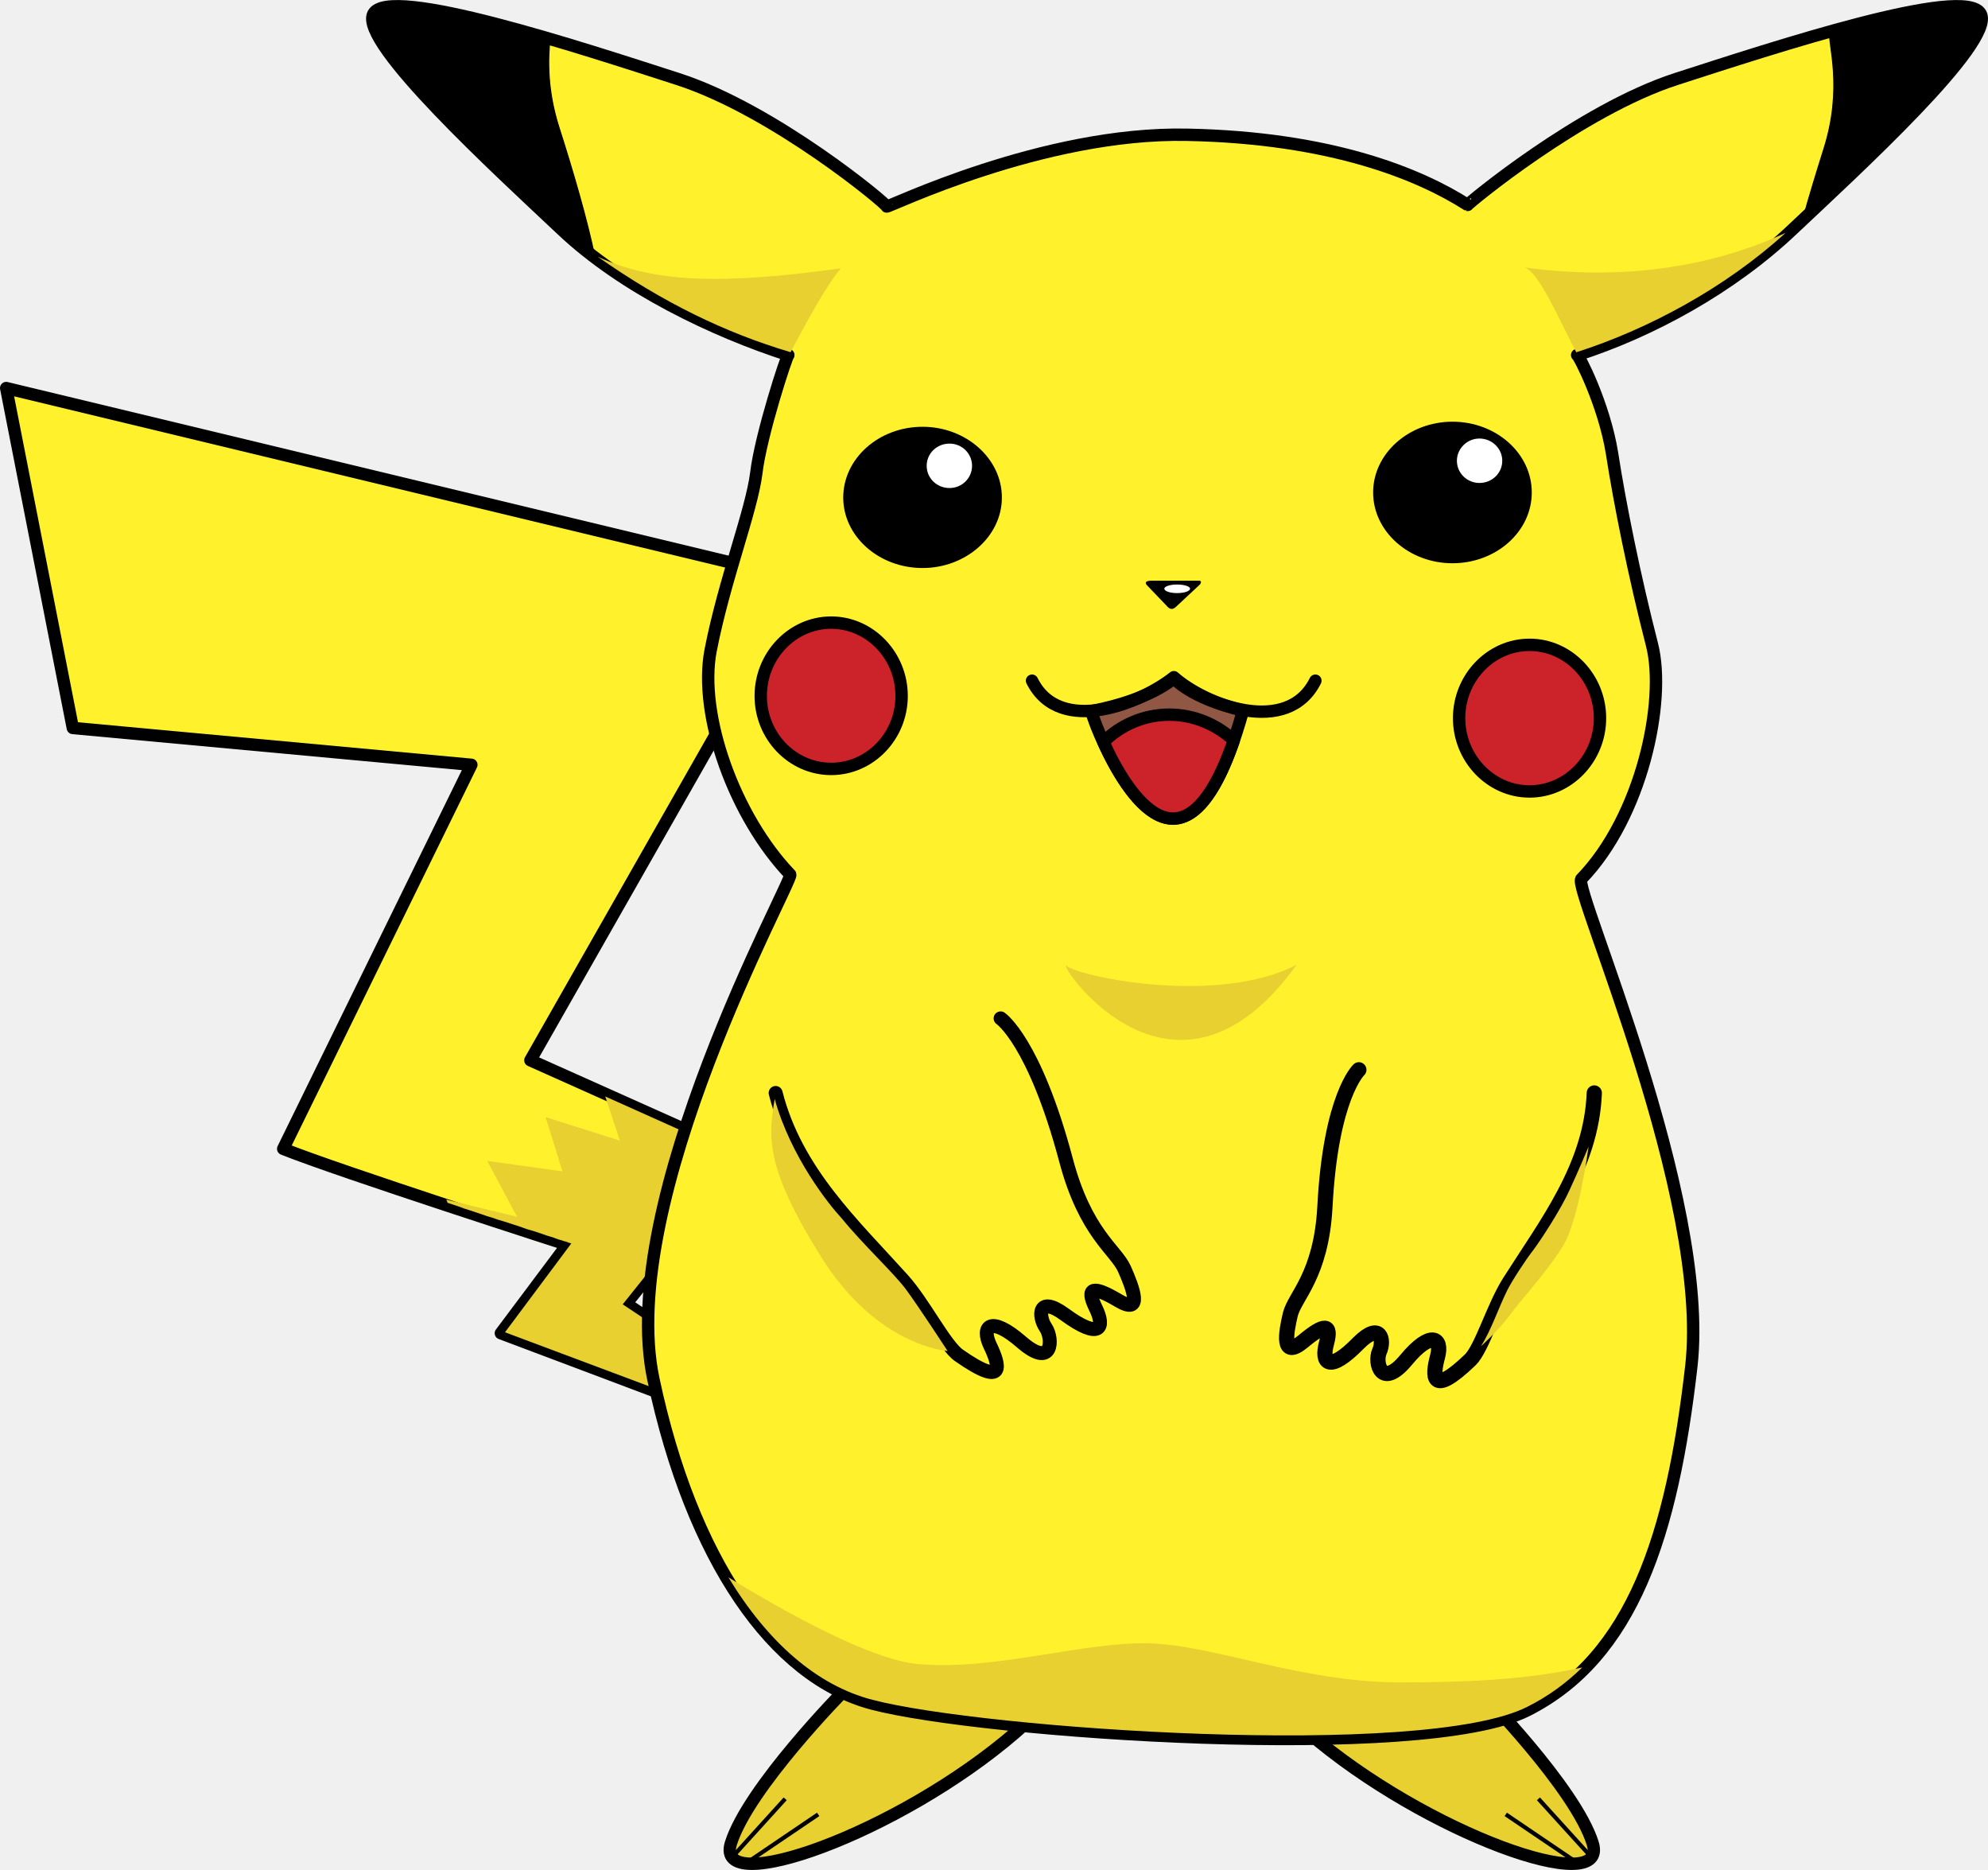
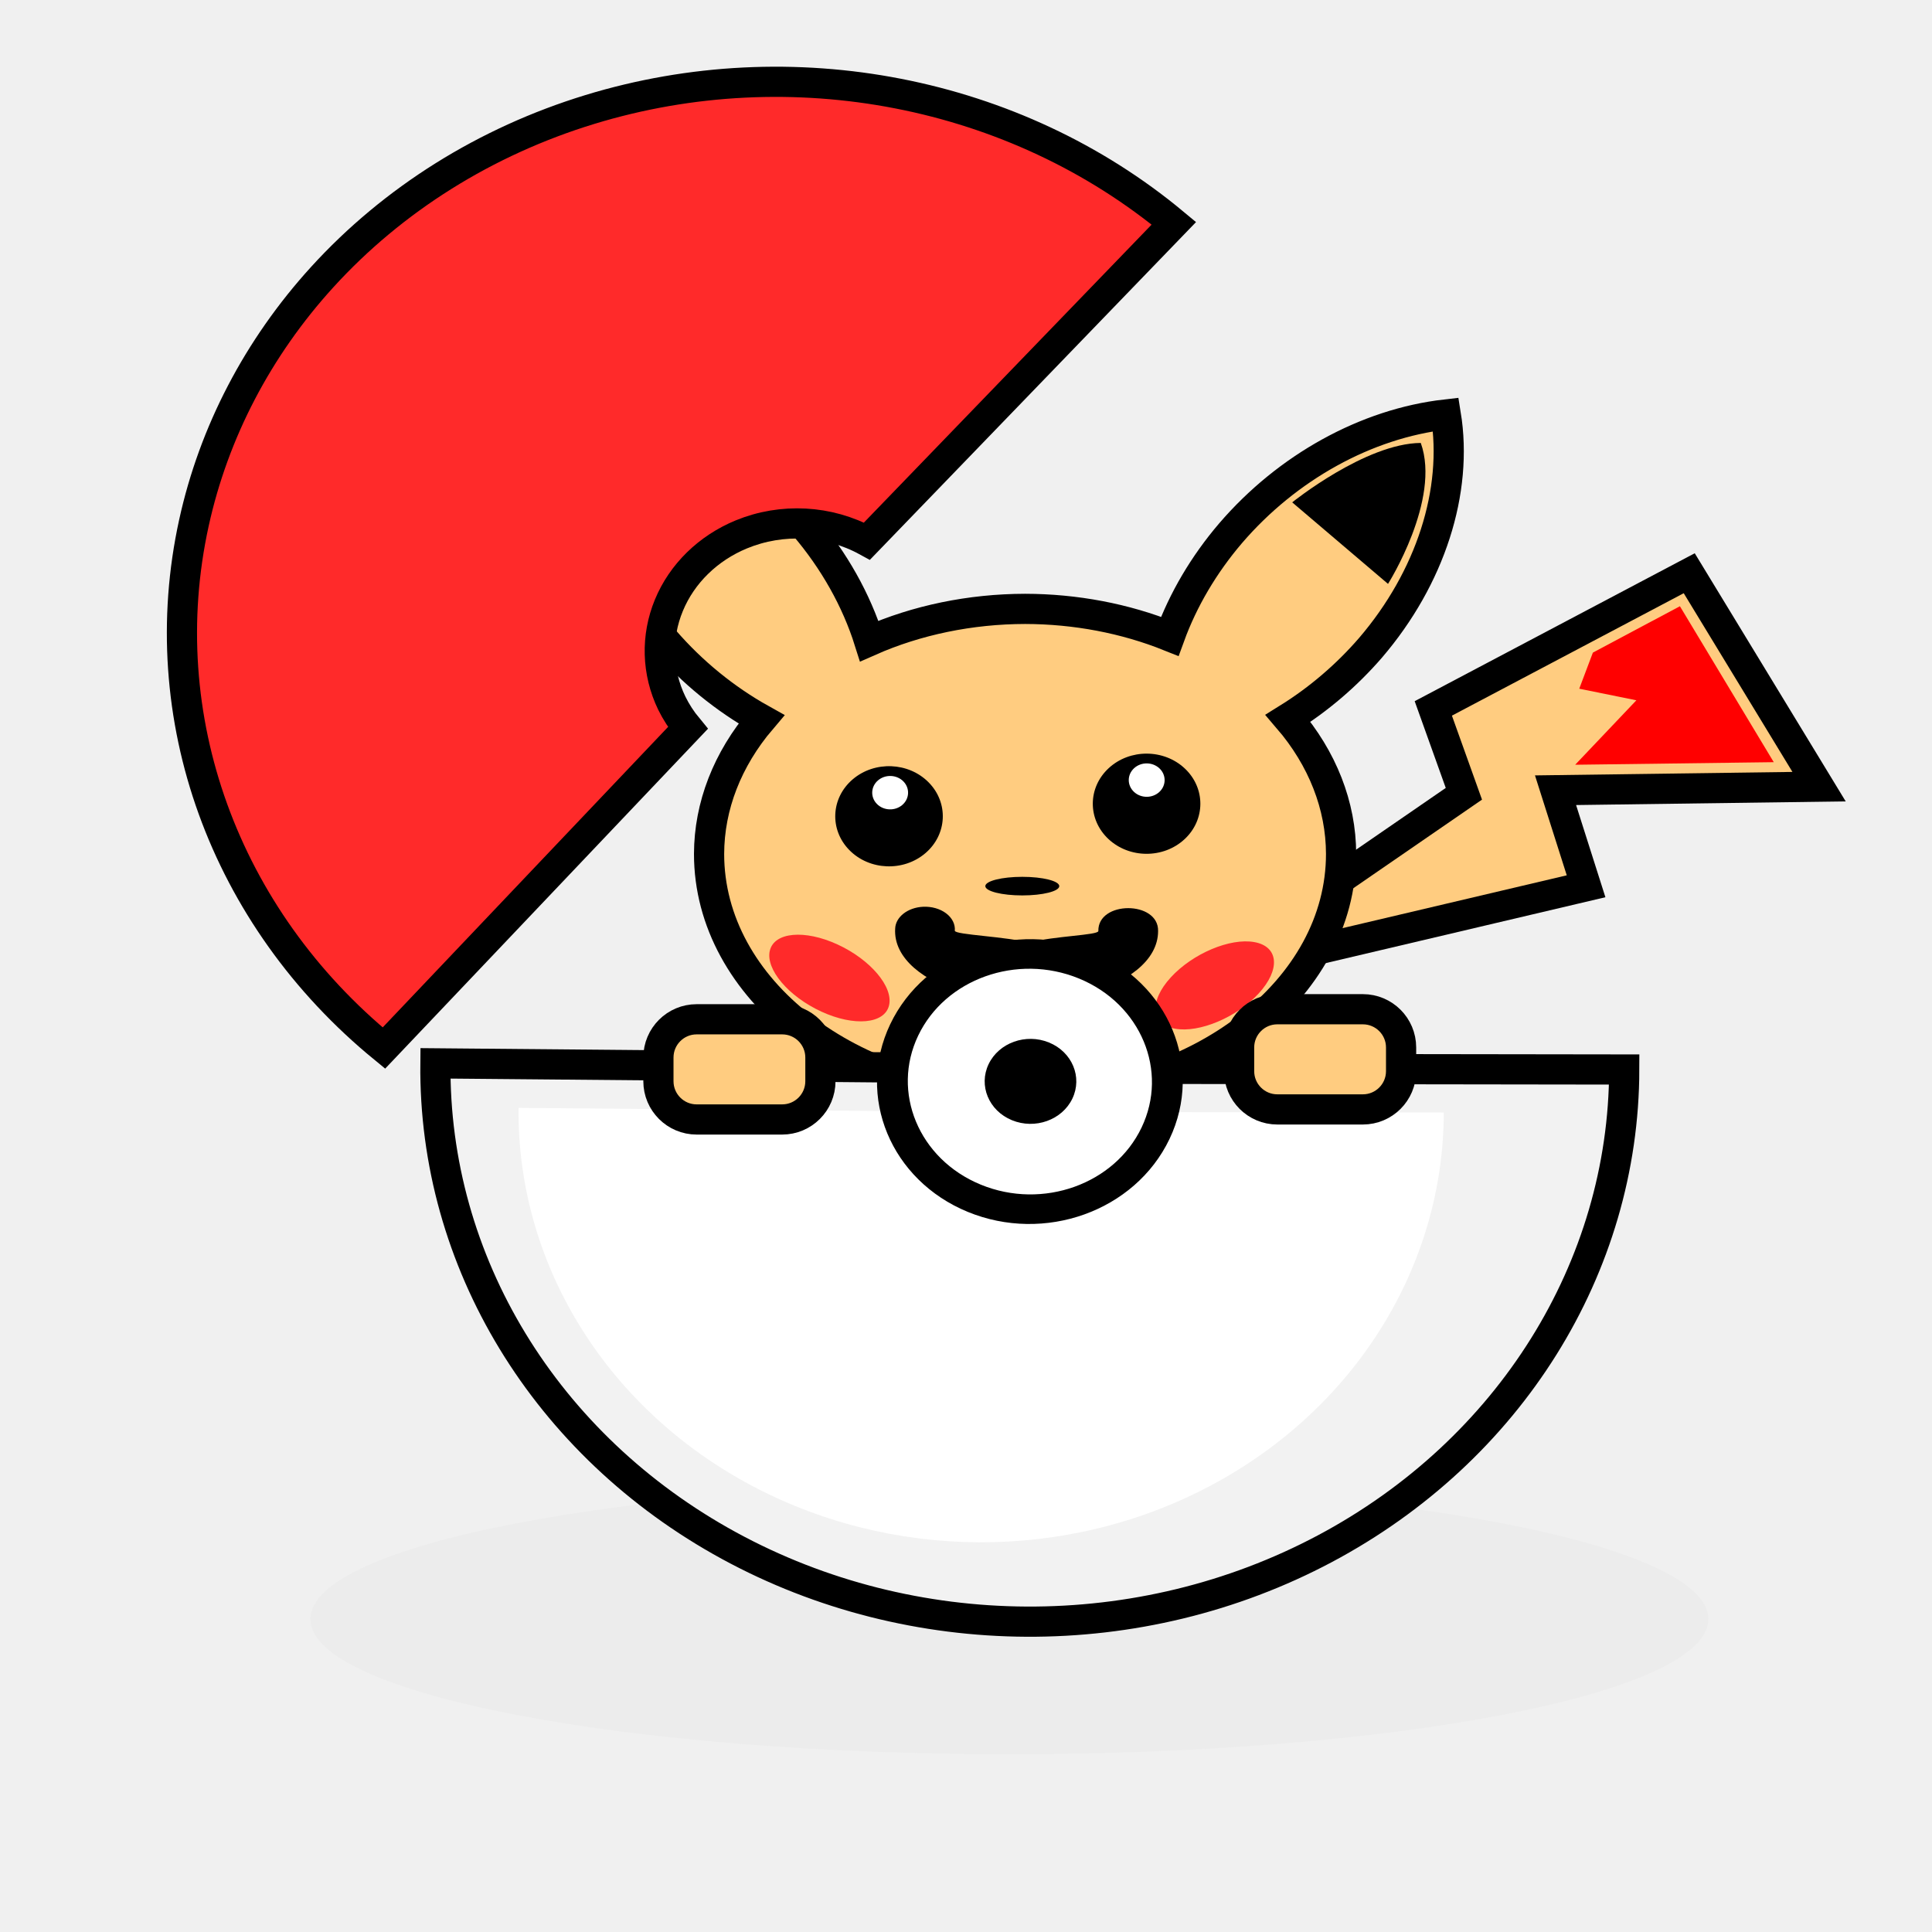
- <svg xmlns="http://www.w3.org/2000/svg" width="2500" height="2351" viewBox="0 0 451.103 424.198">
-   <link type="text/css" rel="stylesheet" id="dark-mode-custom-link" />
-   <link type="text/css" rel="stylesheet" id="dark-mode-general-link" />
-   <style lang="en" type="text/css" id="dark-mode-custom-style" />
-   <style lang="en" type="text/css" id="dark-mode-native-style" />
-   <style lang="en" type="text/css" id="dark-mode-native-sheet" />
-   <path d="M160.524 320.079l-46.872-17.64 15.048-20.088s-51.912-16.704-64.439-21.744l42.695-87.12-90.432-8.352-15.12-77.112 180.936 43.56-61.991 108.936 48.6 21.744-26.856 33.48 30.169 20.16-11.738 4.176z" fill="#fff22d" stroke="#000" stroke-width="2.808" stroke-linecap="round" stroke-linejoin="round" />
-   <path fill="#e8d031" d="M114.588 302.223l15.048-20.16-.792-.216-.072-.072-.216-.072-.216-.072-.36-.072-.36-.144-.504-.144-.504-.144-.576-.216-.576-.216-.72-.216-.72-.216-.792-.288-.864-.288-.864-.288-.936-.288-1.008-.288-1.007-.36-1.009-.36-1.152-.36-1.08-.36-1.152-.36-1.224-.36-1.224-.432-1.224-.36-1.224-.432-1.295-.432-1.297-.432-1.367-.432-1.369-.504-2.376-.792-.288-.72 16.056 3.888-6.768-12.672 17.064 2.376-3.816-12.312 16.848 5.328-3.312-10.008 30.672 13.752-26.711 33.408 29.735 19.8-10.512 3.744z" />
-   <path d="M191.484 383.583s-21.672 21.96-25.632 34.561c-3.96 12.672 37.944-2.16 64.584-25.128 26.712-23.113-38.952-9.433-38.952-9.433zM335.772 383.583s21.672 21.96 25.631 34.561c3.961 12.672-37.872-2.16-64.583-25.128-26.712-23.113 38.952-9.433 38.952-9.433z" fill="#e8d031" stroke="#000" stroke-width="2.808" stroke-linecap="round" stroke-linejoin="round" />
-   <path d="M179.316 198.399c-12.6-13.176-20.88-36.144-18.072-50.832 3.096-15.912 9.288-31.608 10.368-40.248 1.008-8.64 6.984-26.928 7.272-26.784-16.776-5.4-37.513-15.264-51.48-28.512C113.436 38.847 81.396 9.615 84.708 3.135c3.456-6.696 47.16 7.704 69.048 14.76 21.961 7.056 47.664 28.512 47.448 28.944.145.36 35.424-16.992 68.256-16.272 32.761.648 52.776 9 63.576 15.912-.216-.072 25.489-21.528 47.375-28.584 21.889-7.056 65.592-21.456 69.049-14.76 3.312 6.48-28.729 35.712-42.695 48.888-13.969 13.248-32.113 23.112-48.889 28.512.287-.144 6.119 11.088 7.92 22.32 1.729 11.232 5.039 27.72 9.072 43.416 3.24 12.744-2.305 38.952-16.057 53.136-1.799 2.52 29.305 72 24.984 110.448-4.393 38.448-13.32 66.024-37.225 78.12-23.616 11.952-123.624 5.04-148.607-1.512-22.681-5.976-41.041-32.904-49.681-73.512s31.61-112.968 31.034-114.552z" fill="#fff22d" stroke="#000" stroke-width="2.808" stroke-linecap="round" stroke-linejoin="round" />
-   <path d="M329.58 95.655c9.937 0 18 7.2 18 16.056s-8.063 16.056-18 16.056c-9.863 0-18-7.2-18-16.056s8.137-16.056 18-16.056zM209.34 96.807c9.864 0 18 7.2 18 16.056 0 8.784-8.136 15.984-18 15.984-9.936 0-18-7.2-18-15.984 0-8.856 8.064-16.056 18-16.056zM260.172 132.663l4.824 5.04c.576.576 1.225.576 1.872-.072l5.472-5.112c.36-.576.145-.864-.504-.792h-10.8c-1.08.072-1.224.432-.864.936z" />
-   <path d="M247.644 161.319c13.824-2.664 18.72-7.488 18.72-7.488s3.672 4.536 15.696 7.344c-15.192 54.432-34.416 1.44-34.416.144z" fill="#905744" stroke="#000" stroke-width="2.808" stroke-linecap="round" stroke-linejoin="round" />
-   <path d="M408.995 50.007c14.832-13.968 43.633-40.68 40.465-46.872-1.943-3.888-17.352-.72-34.271 4.032-.504 2.664 3.168 12.528-1.369 26.712-1.584 5.04-3.313 10.656-4.825 16.128zM124.812 8.823C105.804 3.279 86.94-1.185 84.708 3.135c-3.312 6.48 28.729 35.712 42.696 48.888 2.304 2.16 4.824 4.32 7.632 6.48-1.8-8.784-5.184-20.232-8.208-29.664-2.664-8.424-2.52-15.264-2.016-20.016z" stroke="#000" stroke-width=".216" />
-   <path d="M347.075 146.271c8.785 0 15.984 7.488 15.984 16.632 0 9.144-7.199 16.632-15.984 16.632-8.784 0-15.984-7.488-15.984-16.632.001-9.144 7.201-16.632 15.984-16.632zM188.604 141.231c8.784 0 15.983 7.488 15.983 16.632 0 9.144-7.199 16.56-15.983 16.56s-15.984-7.416-15.984-16.56c0-9.144 7.2-16.632 15.984-16.632zM279.972 167.943c-11.305 32.76-24.192 12.384-29.592.36 3.888-3.816 9.144-6.192 14.976-6.192 5.544 0 10.728 2.232 14.616 5.832z" fill="#cc2229" stroke="#000" stroke-width="2.808" stroke-linecap="round" stroke-linejoin="round" />
-   <path d="M266.364 153.615c7.056 6.264 25.776 13.536 32.112.792M266.364 153.615c-7.2 5.76-25.848 13.536-32.184.792" fill="none" stroke="#000" stroke-width="2.808" stroke-linecap="round" stroke-linejoin="round" />
-   <path d="M267.084 132.591c1.656 0 2.952.432 2.952.937 0 .576-1.296 1.008-2.952 1.008-1.584 0-2.88-.432-2.88-1.008 0-.505 1.296-.937 2.88-.937z" fill="#fff" />
-   <path d="M227.052 231.015s7.632 5.112 14.832 32.112c4.392 16.632 11.304 20.376 13.248 24.696 1.943 4.392 4.319 10.584-1.368 7.2-5.688-3.384-7.416-3.024-5.185 1.584 2.305 4.608 1.08 7.488-7.056 1.512-6.048-4.392-5.976.504-4.248 3.024s1.656 9.504-5.472 3.312c-7.057-6.12-9.217-3.6-7.128.792 2.088 4.32 3.743 9.792-7.057 2.232-3.239-2.232-8.063-11.952-12.815-17.208-11.232-12.456-24.265-24.48-28.801-42.336" fill="none" stroke="#000" stroke-width="3.168" stroke-linecap="round" stroke-linejoin="round" />
-   <path d="M308.34 242.679s-6.407 5.976-7.703 31.176c-.864 15.552-6.84 20.16-7.849 24.336-1.008 4.248-2.016 10.152 2.88 6.12 4.824-4.032 6.553-4.104 5.328.432-1.224 4.464.576 6.768 7.272-.072 4.968-4.968 5.903-.648 4.752 1.872-1.152 2.592.432 8.712 6.048 1.944s8.28-4.968 7.128-.72-1.584 9.36 7.416.72c2.664-2.592 5.4-12.096 8.928-17.64 8.352-13.176 18.576-26.208 19.225-42.912" fill="none" stroke="#000" stroke-width="3.456" stroke-linecap="round" stroke-linejoin="round" />
-   <path fill="none" stroke="#000" stroke-width=".936" d="M166.068 421.383l12.096-13.32M361.189 421.383l-12.098-13.32M169.812 422.319l15.84-10.728M357.517 422.319l-15.84-10.728" />
-   <path d="M405.181 52.815c-13.752 12.528-31.248 21.888-47.449 27.072h-.072c-4.104-7.848-8.424-18.144-11.736-19.224 26.064 3.528 45.864-1.656 59.257-7.848zM135.612 58.215c14.976 10.512 29.016 17.28 43.776 21.672 4.176-7.848 8.063-14.976 11.376-19.008-26.064 3.528-41.76 3.528-55.152-2.664zM241.885 218.991c1.943 2.304 33.983 9.36 52.344-.144-27.505 38.16-53.713.432-52.344.144z" fill="#e8d031" />
-   <path d="M335.7 99.471c2.88 0 5.184 2.304 5.184 5.04 0 2.808-2.304 5.04-5.184 5.04-2.808 0-5.112-2.232-5.112-5.04 0-2.736 2.304-5.04 5.112-5.04zM215.46 100.623c2.809 0 5.112 2.232 5.112 5.04s-2.304 5.04-5.112 5.04c-2.88 0-5.184-2.232-5.184-5.04s2.304-5.04 5.184-5.04z" fill="#fff" />
-   <path d="M175.788 249.303c-1.439 8.424-2.304 15.336 10.513 35.784 12.743 20.448 28.728 21.384 28.728 21.384s-6.768-10.368-9.504-14.04-9.792-10.224-14.472-15.984c-2.953-3.168-11.593-13.968-15.265-27.144zM359.029 378.255c-3.6 3.528-7.705 6.552-12.457 8.928-23.616 11.952-123.624 4.968-148.607-1.584-12.528-3.24-23.688-12.96-32.688-27.792 13.104 8.064 32.184 18.576 42.768 19.656 17.353 1.656 38.017-5.112 52.776-4.68 14.76.432 34.561 8.856 56.88 8.856 14.327 0 28.294-.504 41.328-3.384zM360.468 260.103s-2.305 5.544-4.32 9.864c-1.943 4.32-6.48 11.304-8.279 13.68-1.801 2.304-4.824 6.984-5.904 9.144-2.016 4.104-3.528 8.784-5.904 12.6 0 0 4.104-3.744 6.48-6.984 2.305-3.24 8.568-9.936 12.168-15.84 3.599-5.904 5.759-22.464 5.759-22.464z" fill="#e8d031" />
-   <template id="transover-popup-template">
-     <style>
-     .pos_translation {
-       padding-bottom: 3px;
-     }
- 
-     strong {
-       font-weight: bold;
-     }
- 
-     .rtl {
-       direction: rtl;
-     }
- 
-     main {
-       color: #333;
-       font-family: Arial, sans-serif;
-       font-size: 14px;
-       font-weight: 300;
-       letter-spacing: initial;
- 
-       background: #fcf7d9;
-       text-align: left;
-       border-style: solid;
-       border-width: 1px;
-       border-color: #ccc;
-       box-shadow: rgba(0,0,0,0.2) 0px 2px 5px;
-       border-radius: 5px;
-       padding: 6px 8px 3px 8px;
-       position: fixed;
-       z-index: 2147483647;
-       top: -1500px;
-       left: 0;
-       box-sizing: content-box;
-       -webkit-font-smoothing: antialiased;
-       font-smoothing: antialiased;
-       text-rendering: optimizeLegibility;
- 
-       /* To fix the following issue:
-       1. Have translate on hover enabled (opposed to translate on click).
-       2. Wisit a website that has a dropdown menu that opens on hover.
-       3. Open the menu.
-       4. Hover over a word within that menu.
-       5. Incidentally move the cursor over the TransOver popup.
-       The hover menu gets closed.
-       */
-       pointer-events: none;
-     }
- 
-     .pos_translation {
-       font-size: 1em;
-       line-height: 1.2em;
-     }
- 
-     .red {
-       color: red;
-     }
- 
-     .from_lang {
-       color: grey;
-       font-size: 0.8em;
-       line-height: 1.2em;
-       margin-top: 2px;
-       margin-bottom: 3px;
-     }
-   </style>
-     <main translate="no" />
-   </template>
+ <svg xmlns="http://www.w3.org/2000/svg" width="64" height="64" id="pokemon">
+   <g transform="translate(-35.277 -1696.17)">
+     <ellipse cx="68.713" cy="1749.805" fill="#ececec" rx="23.155" ry="4.478" />
+     <path fill="#ffcc80" fillRule="evenodd" stroke="#000" d="m77.95 1726.472 5.82-4.007-1.013-2.828 8.478-4.478 4.301 7.07-8.73.118 1.012 3.182-11.008 2.593z" />
+     <path fill="#ffcc80" stroke="#000" strokeLinecap="round" strokeLinejoin="round" d="M54.796 1709.65a9.604 7.64 42.394 0 0 2.491 7.727 9.604 7.64 42.394 0 0 3.212 2.621 10.468 8.12 0 0 0-1.733 4.46 10.468 8.12 0 0 0 10.47 8.12 10.468 8.12 0 0 0 10.466-8.12 10.468 8.12 0 0 0-1.757-4.492 7.64 9.604 47.606 0 0 2.735-2.34 7.64 9.604 47.606 0 0 2.491-7.726 7.64 9.604 47.606 0 0-7.13 3.935 7.64 9.604 47.606 0 0-2.014 3.415 10.468 8.12 0 0 0-4.791-.91 10.468 8.12 0 0 0-5.164 1.066 9.604 7.64 42.394 0 0-2.147-3.821 9.604 7.64 42.394 0 0-7.13-3.934z" />
+     <path d="M82.342 1710.843c.677 1.881-1.085 4.669-1.085 4.669l-3.174-2.701s2.424-1.955 4.259-1.968z" />
+     <path fill="#333" d="M54.795 1709.65c-.95 2.64 1.524 6.554 1.524 6.554l4.454-3.792s-3.402-2.745-5.978-2.762z" />
+     <ellipse cx="-1165.101" cy="1356.338" rx="1.727" ry="1.716" transform="matrix(.76075 -.64905 .70121 .71295 0 0)" />
+     <ellipse cx="-1164.525" cy="1355.766" fill="#fff" rx=".576" ry=".572" transform="matrix(.76075 -.64905 .70121 .71295 0 0)" />
+     <ellipse cx="-1207.99" cy="1319.224" rx="1.722" ry="1.721" transform="matrix(.73498 -.67809 .72854 .685 0 0)" />
+     <circle cx="-1207.416" cy="1318.65" r=".574" fill="#fff" transform="matrix(.73498 -.67809 .72854 .685 0 0)" />
+     <g transform="matrix(1.7815 0 0 1.3434 73.717 305.956)">
+       <ellipse cx="-2.511" cy="1058.688" rx="1.666" ry=".662" />
+       <path d="M-4.414 1057.207a.555.555 0 0 0-.518.537c-.035.744.55 1.315 1.272 1.586a3.4 3.4 0 0 0 2.285.022c.731-.257 1.332-.802 1.332-1.547.012-.752-1.123-.752-1.111 0 0 .103-.822.123-1.279.283-.456.16.475.184.03.017-.445-.167-1.424-.204-1.42-.308a.556.556 0 0 0-.591-.59z" color="#000" fontFamily="sans-serif" fontWeight="400" overflow="visible" style="line-height:normal;text-indent:0;text-align:start;text-decoration-line:none;text-decoration-style:solid;text-decoration-color:#000;text-transform:none;block-progression:tb;white-space:normal;isolation:auto;mix-blend-mode:normal;solid-color:#000;solid-opacity:1" />
+       <ellipse cx="-2.528" cy="1058.972" rx=".972" ry=".397" />
+     </g>
+     <ellipse cx="473.377" cy="1574.411" fill="#ff2a2a" rx="2.173" ry="1.144" transform="matrix(.9087 .41745 -.23336 .9724 0 0)" />
+     <ellipse cx="1994.135" cy="-1445.732" fill="#ff2a2a" rx="1.945" ry="1.481" transform="matrix(-.67545 .7374 -.9839 -.17869 0 0)" />
+     <ellipse cx="69.142" cy="1725.524" rx="1.225" ry=".308" />
+     <path fill="#ff2a2a" stroke="#000" strokeLinecap="round" d="M45.95 1705.35a19.714 18.297.784 0 0-4.249 8.14 19.714 18.297.784 0 0 6.293 17.398l10.07-10.603a4.553 4.227 0 0 1-.536-.828 4.553 4.227 0 0 1 2.308-5.585 4.553 4.227 0 0 1 4.16.224l10.167-10.529a19.714 18.297.784 0 0-19.346-3.77 19.714 18.297.784 0 0-8.866 5.552z" />
+     <path fill="#f2f2f2" stroke="#000" strokeLinecap="round" d="M91.862 1731.474a19.69 18.318 0 0 1-9.892 15.889 19.69 18.318 0 0 1-19.737-.075 19.69 18.318 0 0 1-9.752-15.963l19.69.149z" transform="rotate(.079) skewX(-.013)" />
+     <path fill="#fff" d="M83.104 1733.023a15.325 14.257-.002 0 1-7.716 12.356 15.325 14.257-.002 0 1-15.36-.076 15.325 14.257-.002 0 1-7.573-12.433l15.324.134z" />
+     <ellipse cx="809.816" cy="1577.778" fill="#fff" stroke="#000" strokeLinecap="round" strokeWidth="1.001" rx="4.501" ry="4.282" transform="matrix(.92483 .3804 -.4307 .9025 0 0)" />
+     <ellipse cx="810.61" cy="1578.18" rx="1.5" ry="1.426" transform="matrix(.925 .37998 -.43113 .90229 0 0)" />
+     <rect width="5.366" height="3.319" x="57.088" y="1729.935" fill="#ffcc80" stroke="#000" strokeLinecap="round" strokeLinejoin="round" ry="1.267" />
+     <rect width="5.366" height="3.319" x="76.324" y="1729.602" fill="#ffcc80" stroke="#000" strokeLinecap="round" strokeLinejoin="round" ry="1.267" />
+     <path fill="red" fillRule="evenodd" d="m88.043 1717.789-.451 1.195 1.892.384-2.027 2.135 6.578-.085-3.109-5.166z" />
+   </g>
</svg>
